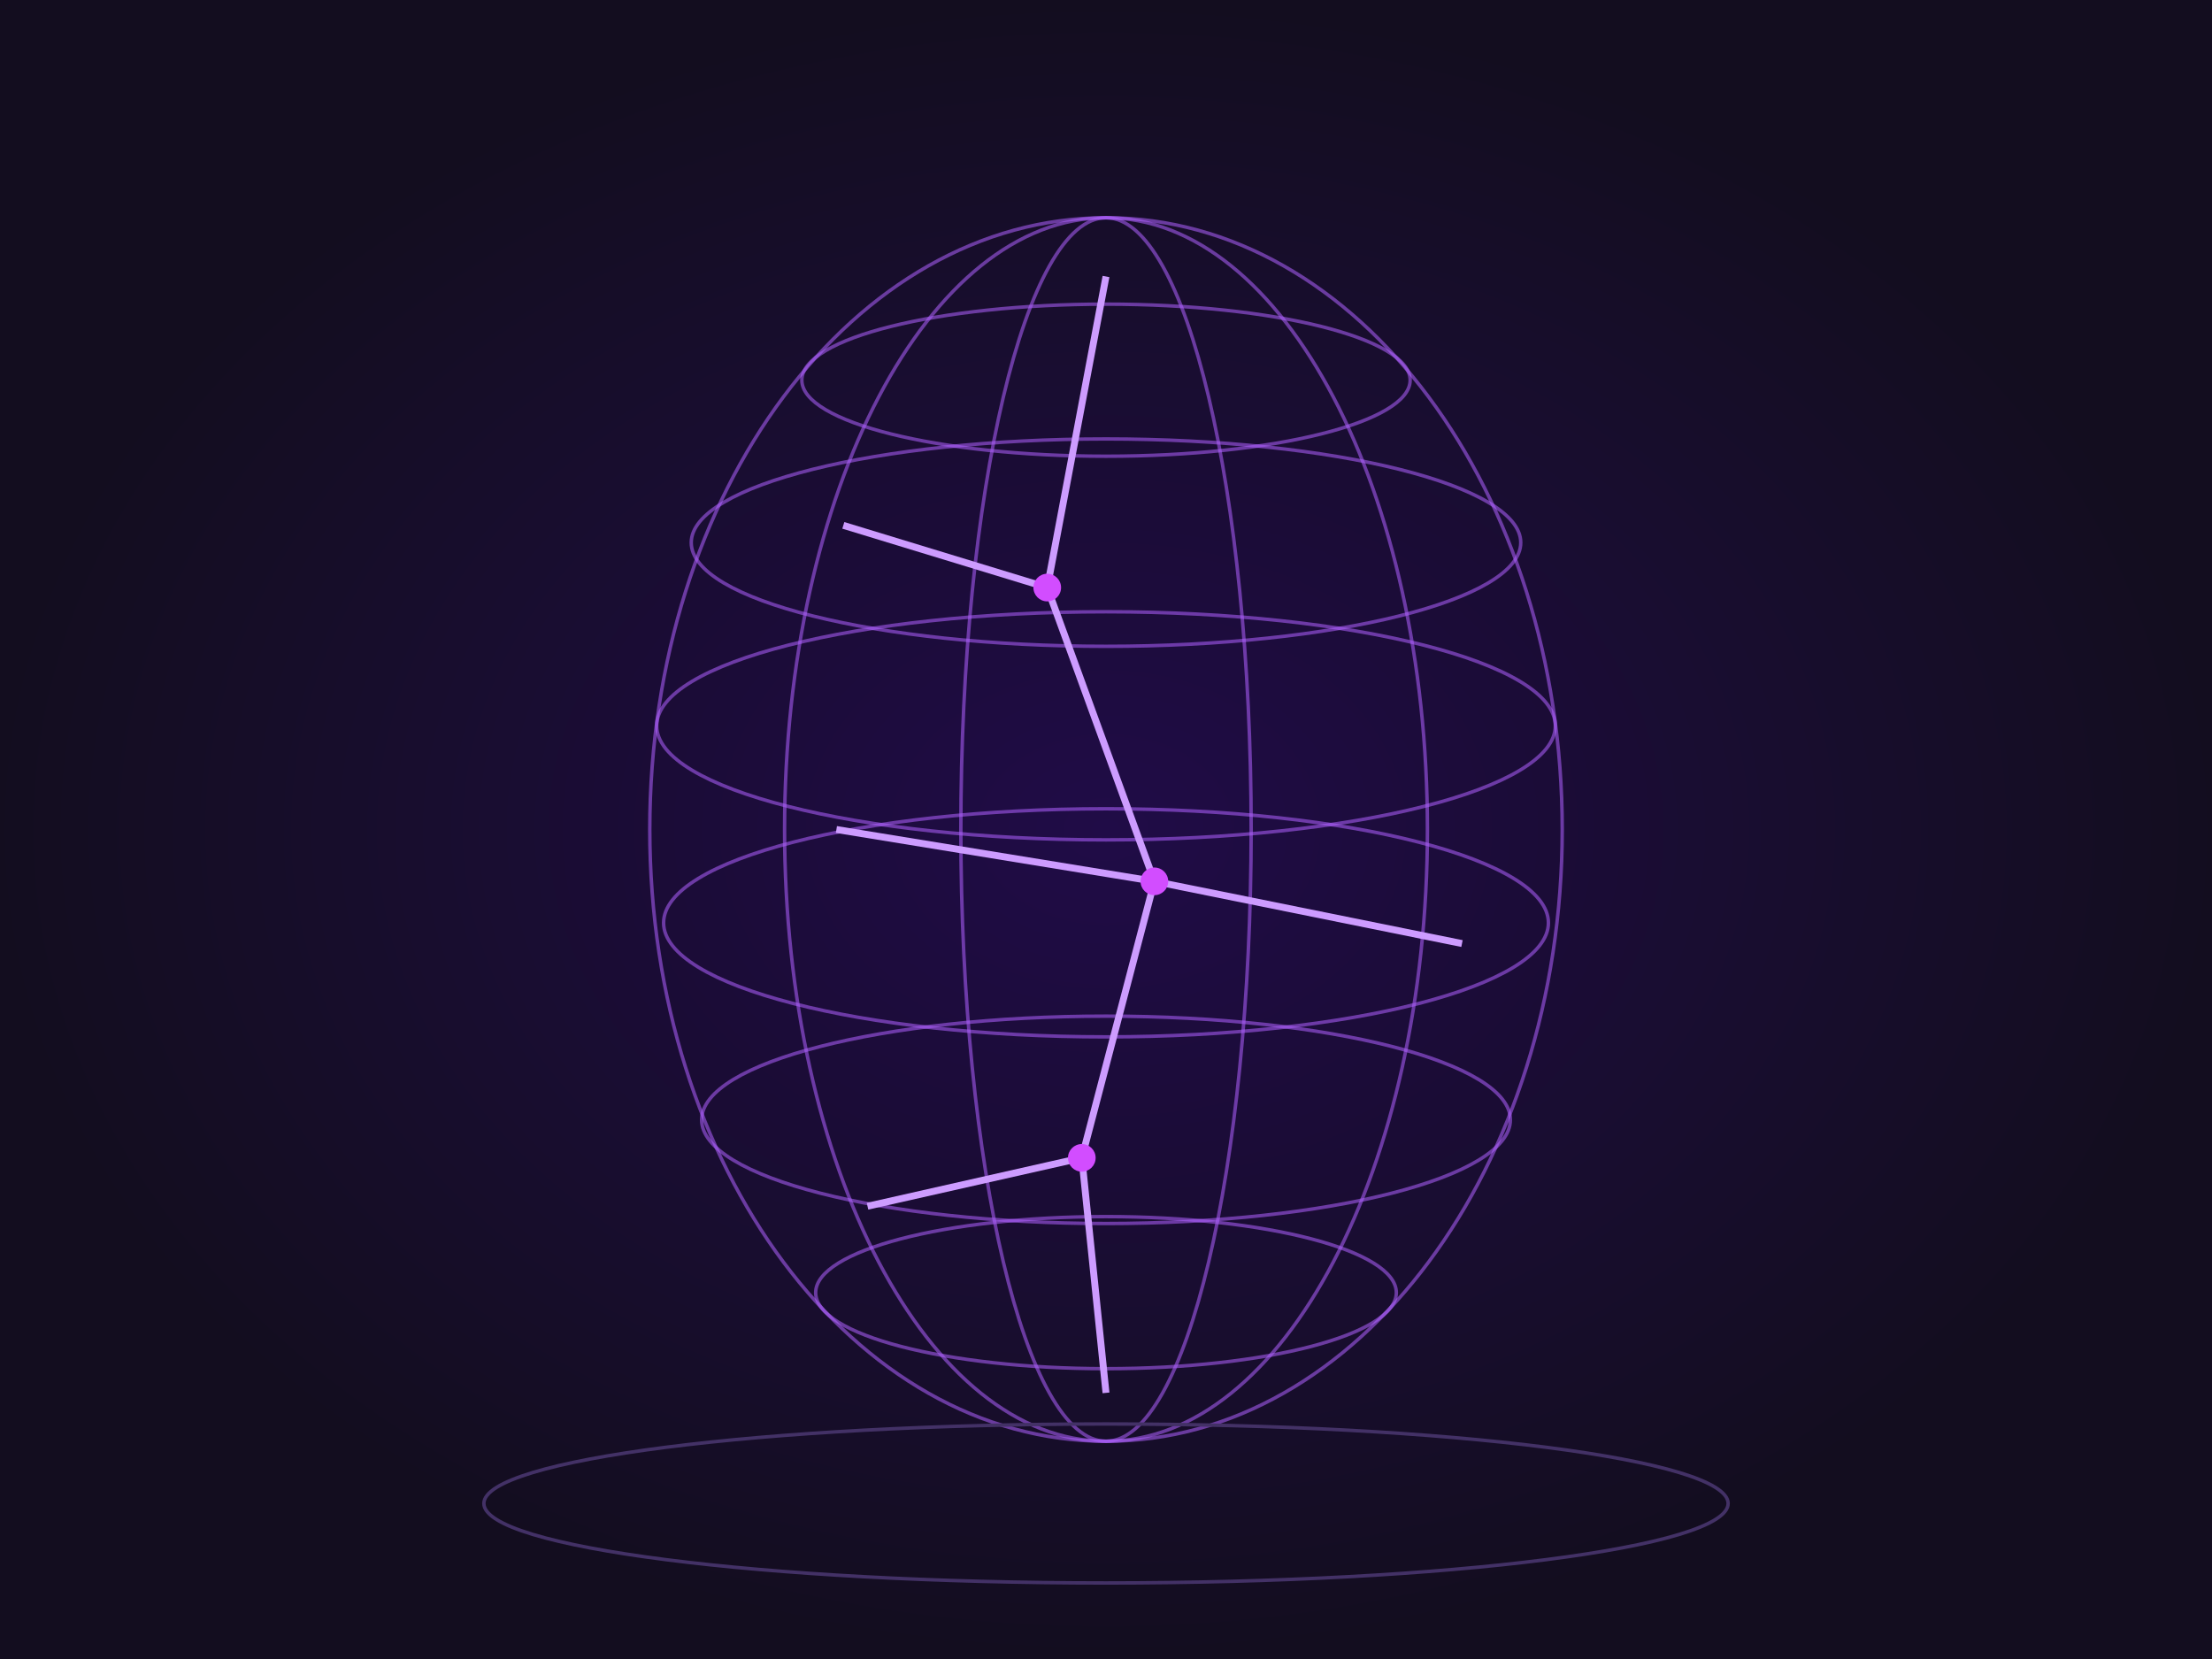
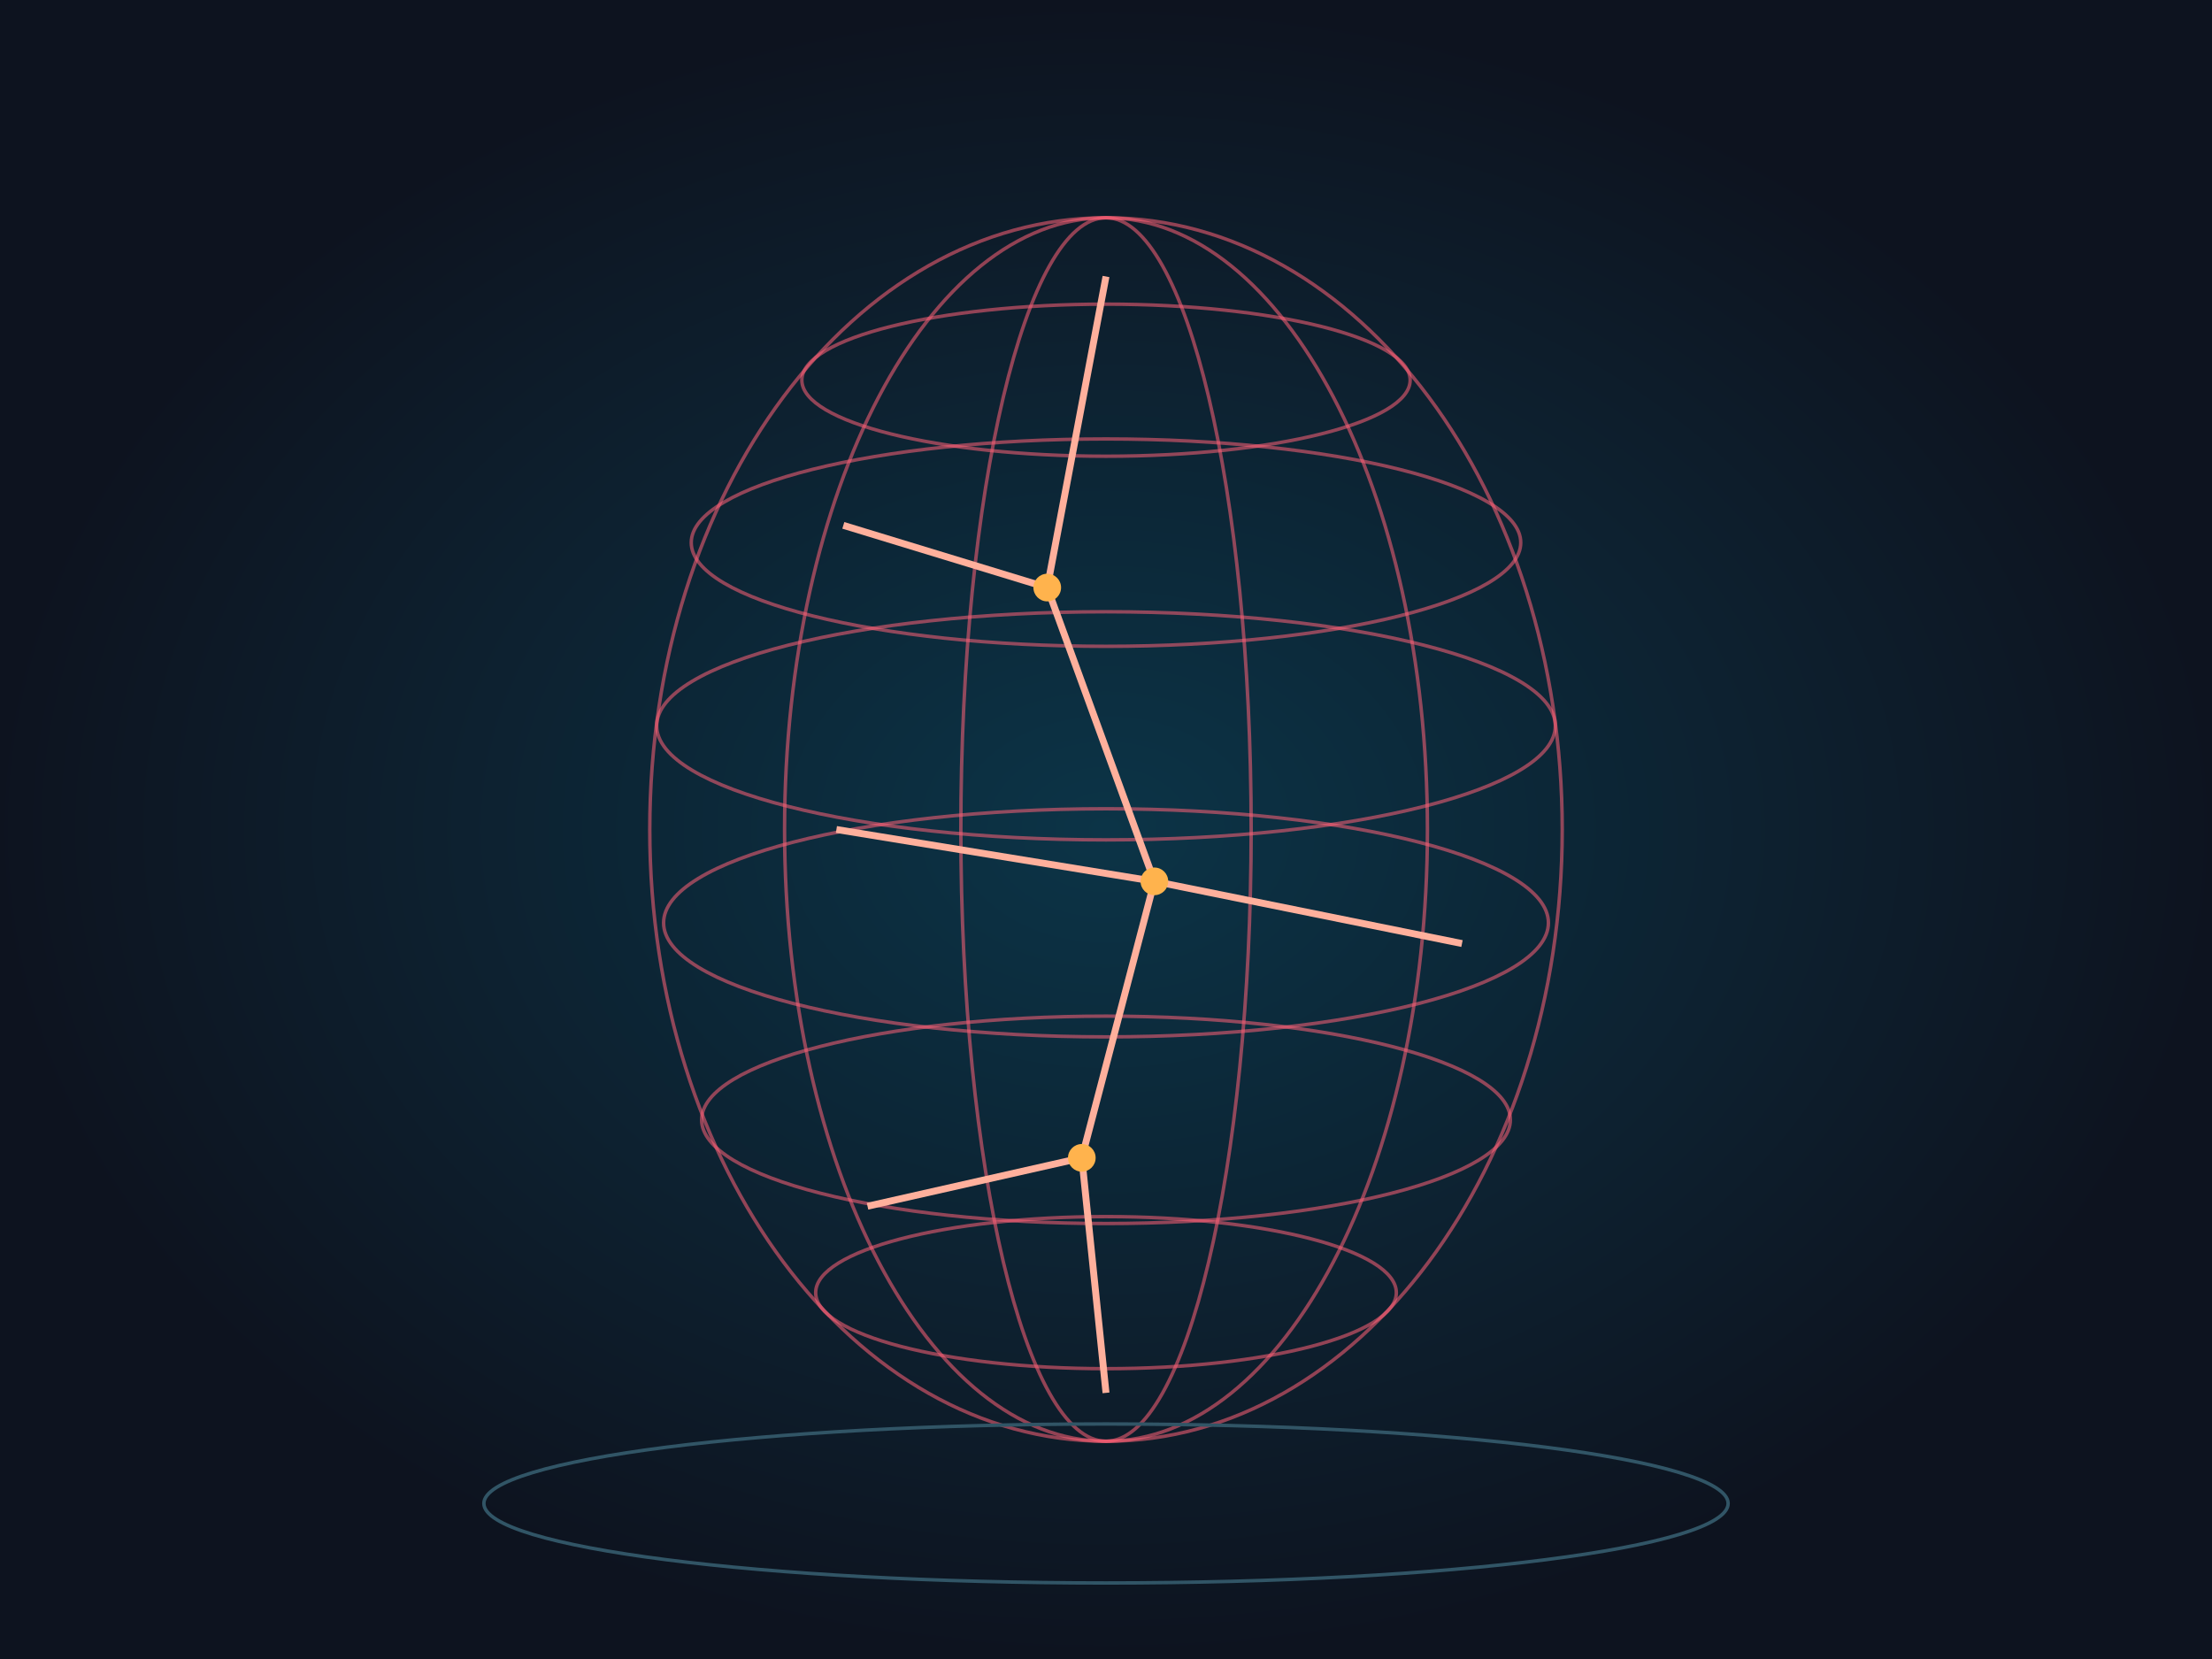
<svg xmlns="http://www.w3.org/2000/svg" viewBox="0 0 640 480">
  <defs>
    <radialGradient id="g">
-       <stop stop-color="#200c47" />
-       <stop offset="1" stop-color="#130d1f" />
+       <stop stop-color="#0c3447" />
+       <stop offset="1" stop-color="#0d131f" />
    </radialGradient>
  </defs>
  <rect width="640" height="480" fill="url(#g)" />
-   <g fill="none" stroke="#af60ff" stroke-opacity=".55">
+   <g fill="none" stroke="#ff6077" stroke-opacity=".55">
    <ellipse cx="320" cy="240" rx="132" ry="177" />
    <ellipse cx="320" cy="240" rx="93" ry="177" />
    <ellipse cx="320" cy="240" rx="42" ry="177" />
    <ellipse cx="320" cy="110" rx="88" ry="22" />
    <ellipse cx="320" cy="157" rx="120" ry="30" />
    <ellipse cx="320" cy="210" rx="130" ry="33" />
    <ellipse cx="320" cy="267" rx="128" ry="33" />
    <ellipse cx="320" cy="324" rx="117" ry="30" />
    <ellipse cx="320" cy="374" rx="84" ry="22" />
  </g>
-   <g fill="none" stroke="#cd9cff" stroke-width="2">
+   <g fill="none" stroke="#ffb09c" stroke-width="2">
    <path d="M320 80 303 170 334 255 313 335 320 403M303 170 244 152M334 255 423 273M313 335 251 349M334 255 242 240" />
  </g>
-   <g fill="#d24dff">
+   <g fill="#ffb34d">
    <circle cx="303" cy="170" r="4" />
    <circle cx="334" cy="255" r="4" />
    <circle cx="313" cy="335" r="4" />
  </g>
-   <ellipse cx="320" cy="435" rx="180" ry="23" fill="none" stroke="#433166" />
+   <ellipse cx="320" cy="435" rx="180" ry="23" fill="none" stroke="#315566" />
</svg>
